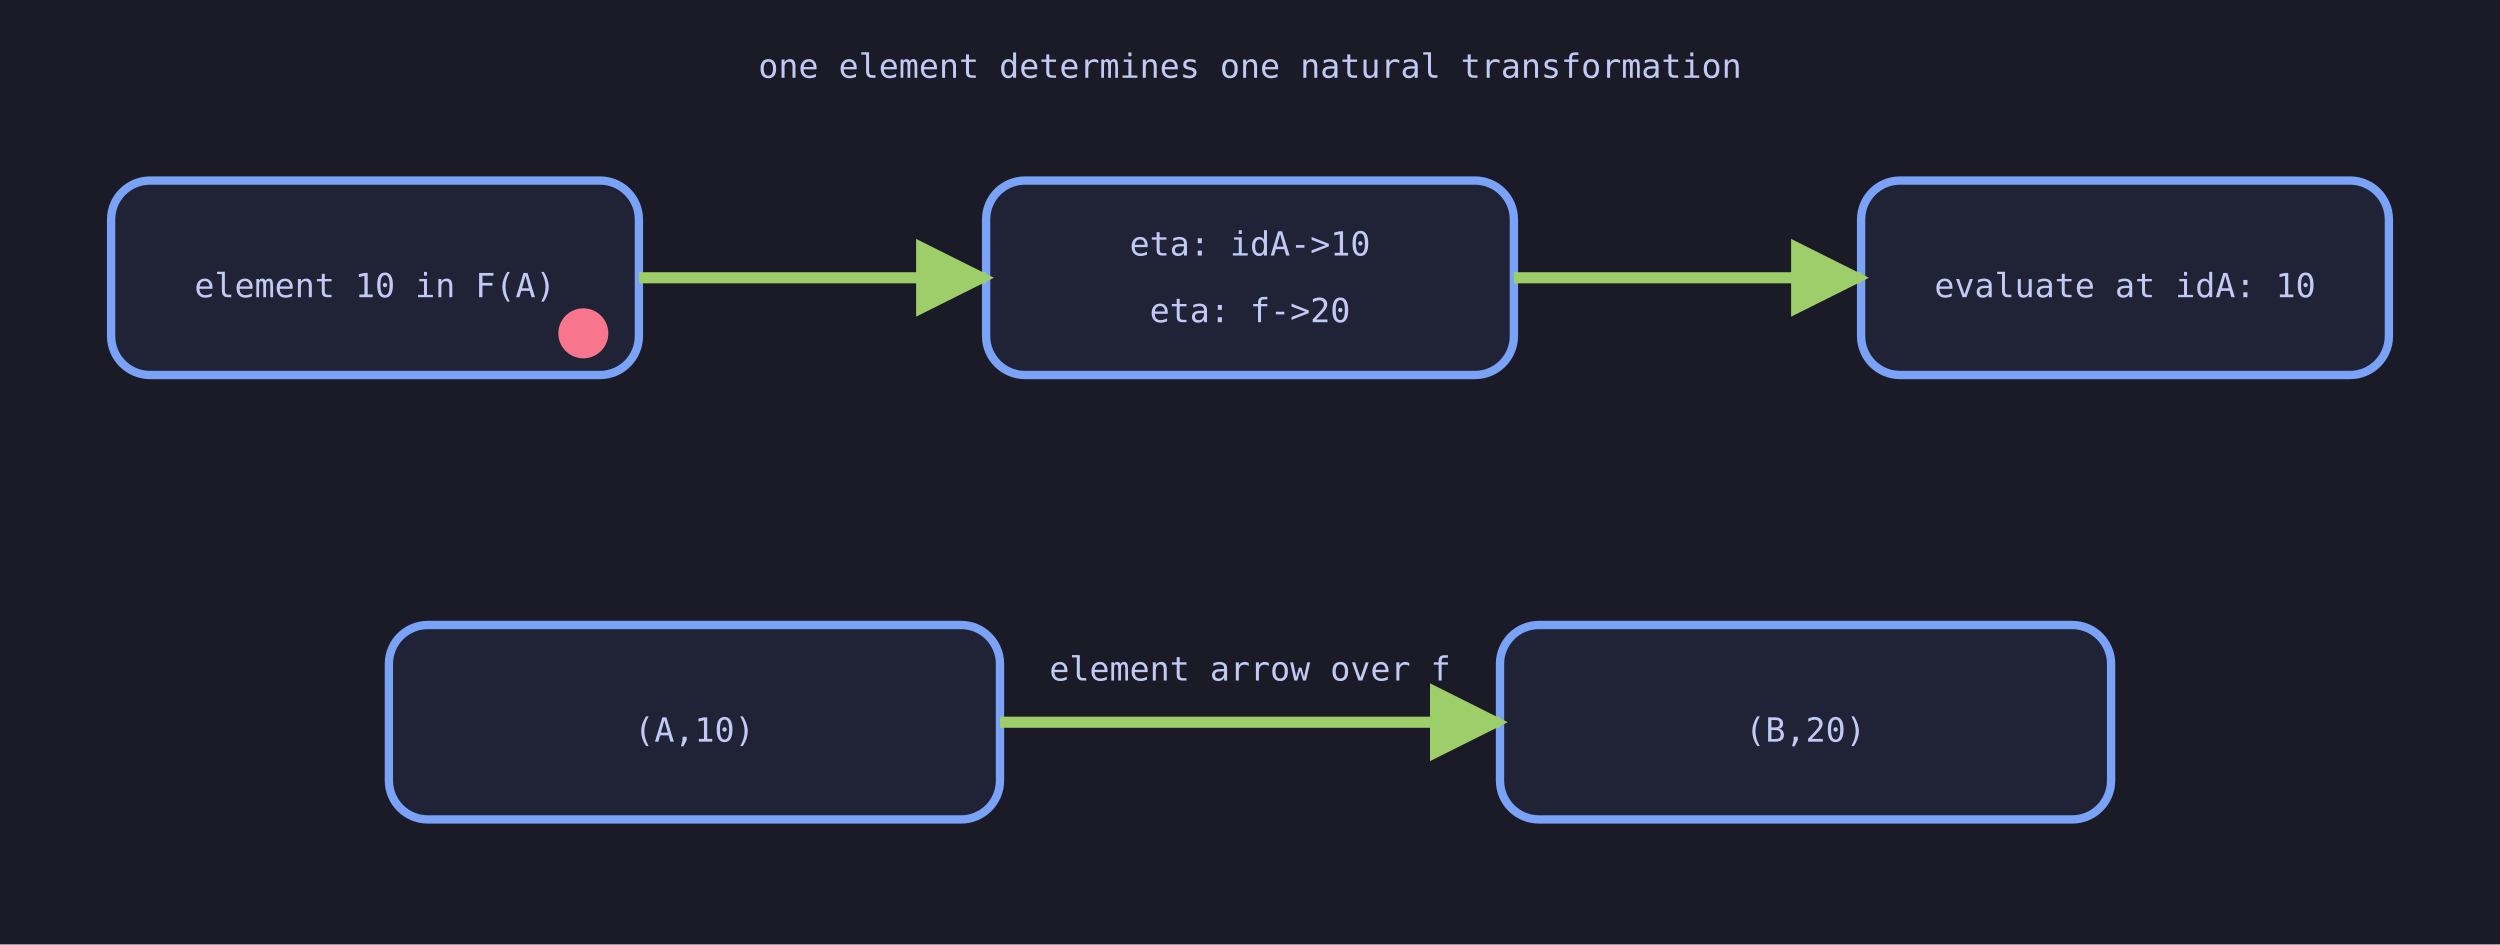
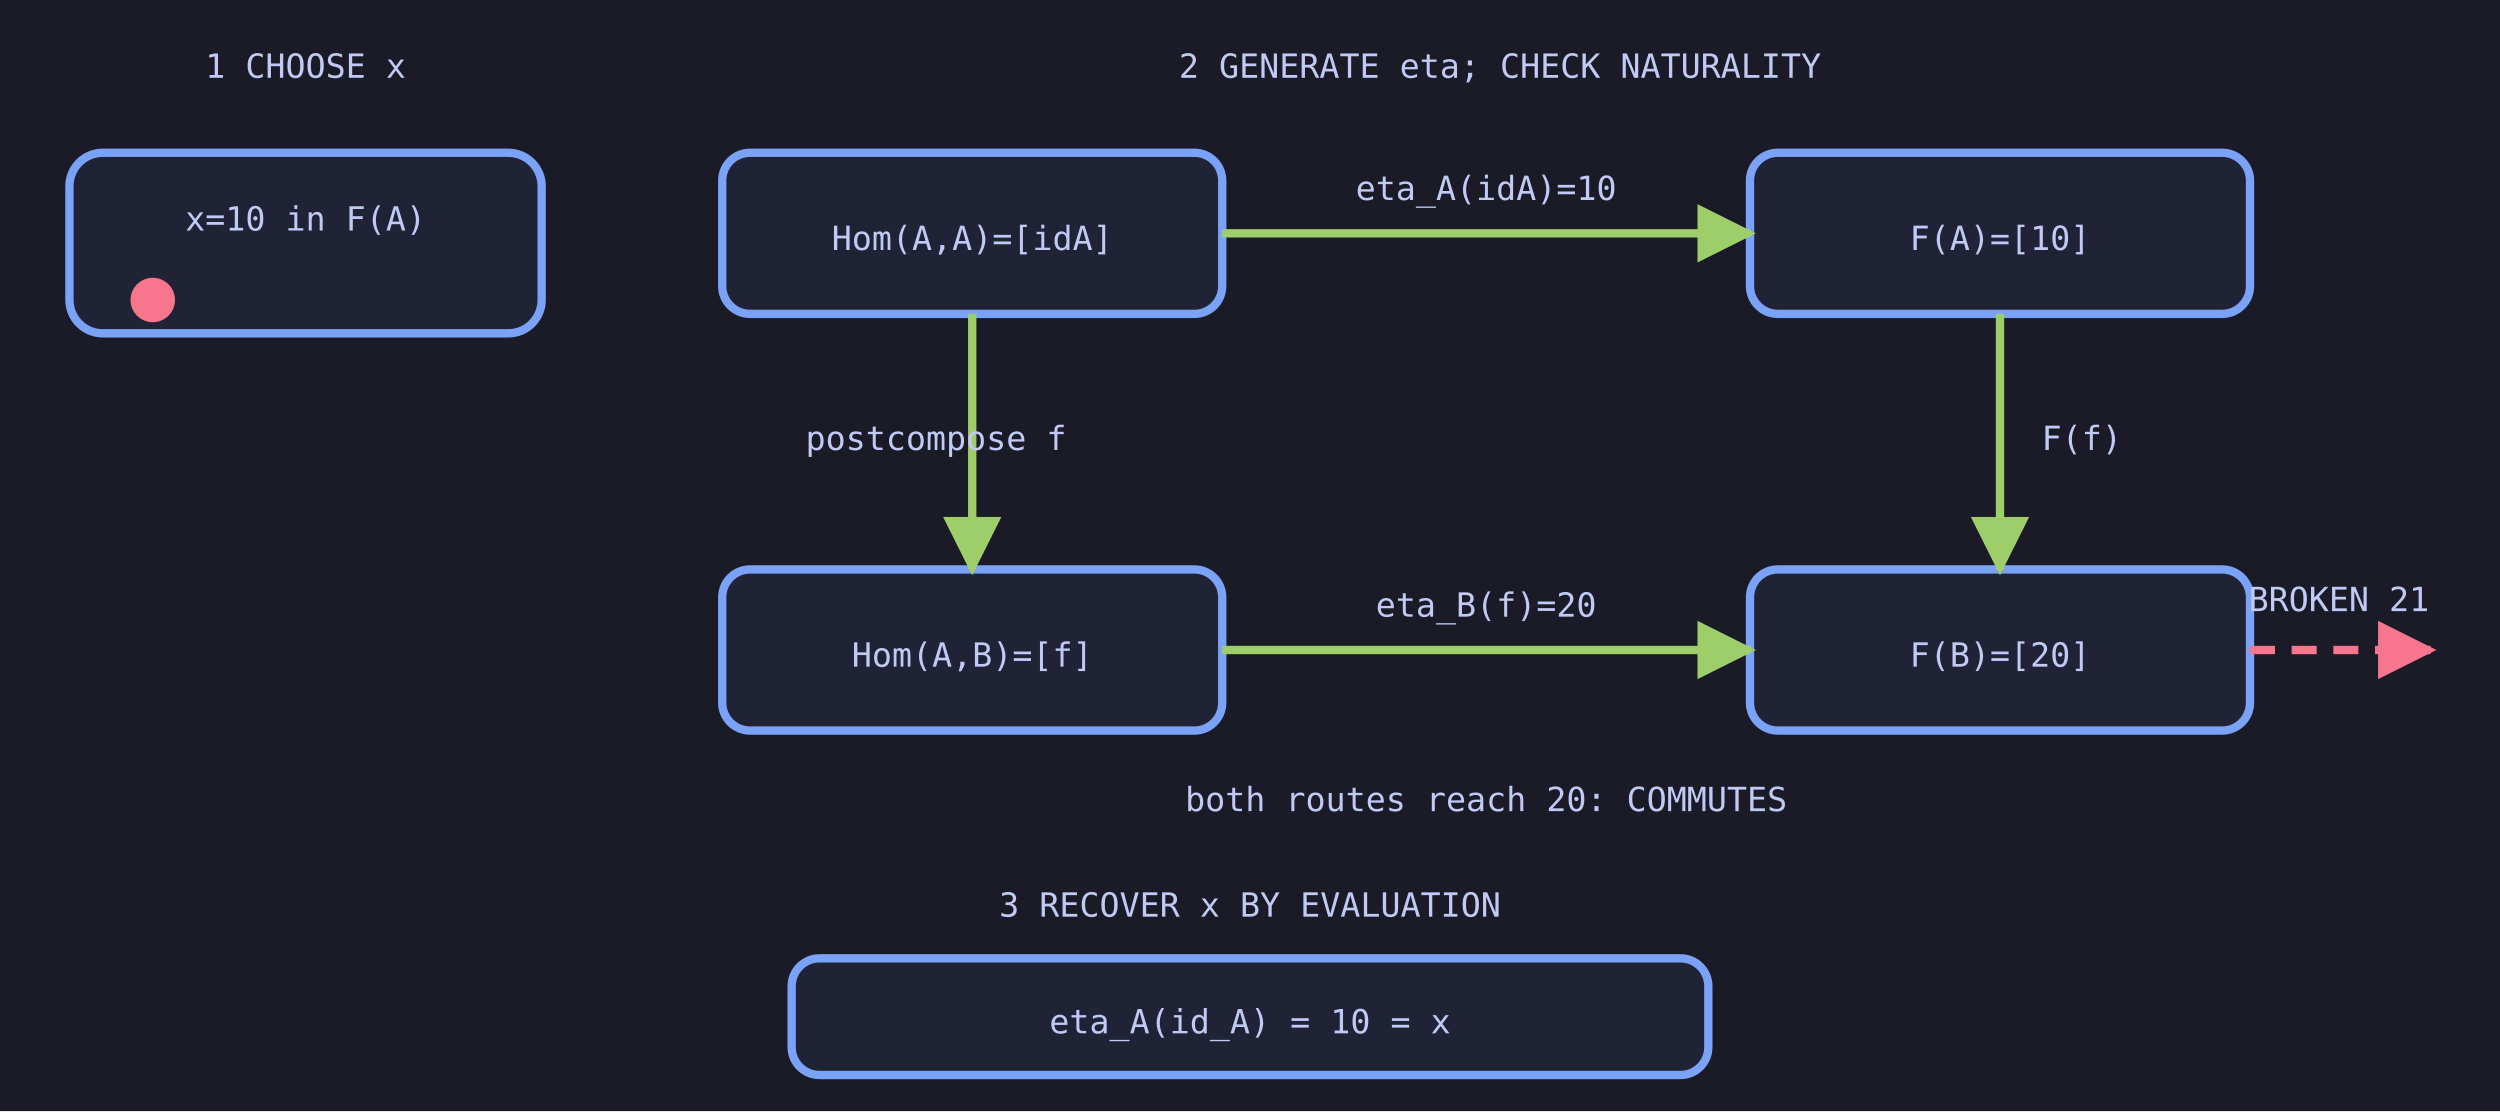
- <svg xmlns="http://www.w3.org/2000/svg" viewBox="0 0 900 340" width="900" height="340" role="img">
+ <svg xmlns="http://www.w3.org/2000/svg" viewBox="0 0 900 400" role="img">
  <defs>
    <marker id="a" viewBox="0 0 10 10" refX="9" refY="5" markerWidth="7" markerHeight="7" orient="auto">
-       <path d="M0 0L10 5L0 10z" fill="#9ece6a" />
+       <path d="M0 0L10 5L0 10z" fill="context-stroke" />
    </marker>
  </defs>
-   <style>text{font-family:monospace;fill:#c0caf5}.obj{fill:#1f2335;stroke:#7aa2f7;stroke-width:3}.arrow{stroke:#9ece6a;stroke-width:4;marker-end:url(#a)}.bad{stroke:#f7768e}.token{fill:#f7768e;animation:p 3s infinite alternate}@keyframes p{to{transform:translateX(250px)}}@media(prefers-reduced-motion:reduce){.token{animation:none;transform:translateX(250px)}}</style>
-   <rect width="900" height="340" fill="#1a1b26" />
-   <text x="450" y="28" text-anchor="middle">one element determines one natural transformation</text>
-   <rect class="obj" x="40" y="65" width="190" height="70" rx="14" />
-   <rect class="obj" x="355" y="65" width="190" height="70" rx="14" />
-   <rect class="obj" x="670" y="65" width="190" height="70" rx="14" />
-   <line class="arrow" x1="230" y1="100" x2="355" y2="100" />
-   <line class="arrow" x1="545" y1="100" x2="670" y2="100" />
-   <text x="135" y="107" text-anchor="middle">element 10 in F(A)</text>
-   <text x="450" y="92" text-anchor="middle">eta: idA-&gt;10</text>
-   <text x="450" y="116" text-anchor="middle">eta: f-&gt;20</text>
-   <text x="765" y="107" text-anchor="middle">evaluate at idA: 10</text>
-   <rect class="obj" x="140" y="225" width="220" height="70" rx="14" />
-   <rect class="obj" x="540" y="225" width="220" height="70" rx="14" />
-   <line class="arrow" x1="360" y1="260" x2="540" y2="260" />
-   <text x="250" y="267" text-anchor="middle">(A,10)</text>
-   <text x="650" y="267" text-anchor="middle">(B,20)</text>
-   <text x="450" y="245" text-anchor="middle">element arrow over f</text>
-   <circle class="token" cx="210" cy="120" r="9" />
+   <style>text{font-family:monospace;fill:#c0caf5}.obj{fill:#1f2335;stroke:#7aa2f7;stroke-width:3}.arrow{stroke:#9ece6a;stroke-width:3;marker-end:url(#a)}.bad{stroke:#f7768e;stroke-width:3;stroke-dasharray:9 6;marker-end:url(#a)}.token{fill:#f7768e;animation:p 3s infinite alternate}@keyframes p{to{transform:translateX(100px)}}@media(prefers-reduced-motion:reduce){.token{animation:none;transform:translateX(100px)}}</style>
+   <rect width="900" height="400" fill="#1a1b26" />
+   <text x="110" y="28" text-anchor="middle">1 CHOOSE x</text>
+   <rect class="obj" x="25" y="55" width="170" height="65" rx="12" />
+   <text x="110" y="83" text-anchor="middle">x=10 in F(A)</text>
+   <circle class="token" cx="55" cy="108" r="8" />
+   <text x="540" y="28" text-anchor="middle">2 GENERATE eta; CHECK NATURALITY</text>
+   <rect class="obj" x="260" y="55" width="180" height="58" rx="10" />
+   <rect class="obj" x="630" y="55" width="180" height="58" rx="10" />
+   <rect class="obj" x="260" y="205" width="180" height="58" rx="10" />
+   <rect class="obj" x="630" y="205" width="180" height="58" rx="10" />
+   <text x="350" y="90" text-anchor="middle">Hom(A,A)=[idA]</text>
+   <text x="720" y="90" text-anchor="middle">F(A)=[10]</text>
+   <text x="350" y="240" text-anchor="middle">Hom(A,B)=[f]</text>
+   <text x="720" y="240" text-anchor="middle">F(B)=[20]</text>
+   <line class="arrow" x1="440" y1="84" x2="630" y2="84" />
+   <line class="arrow" x1="440" y1="234" x2="630" y2="234" />
+   <line class="arrow" x1="350" y1="113" x2="350" y2="205" />
+   <line class="arrow" x1="720" y1="113" x2="720" y2="205" />
+   <text x="535" y="72" text-anchor="middle">eta_A(idA)=10</text>
+   <text x="535" y="222" text-anchor="middle">eta_B(f)=20</text>
+   <text x="290" y="162">postcompose f</text>
+   <text x="735" y="162">F(f)</text>
+   <path class="bad" d="M810 234H875" />
+   <text x="842" y="220" text-anchor="middle">BROKEN 21</text>
+   <text x="535" y="292" text-anchor="middle">both routes reach 20: COMMUTES</text>
+   <text x="450" y="330" text-anchor="middle">3 RECOVER x BY EVALUATION</text>
+   <rect class="obj" x="285" y="345" width="330" height="42" rx="10" />
+   <text x="450" y="372" text-anchor="middle">eta_A(id_A) = 10 = x</text>
</svg>
